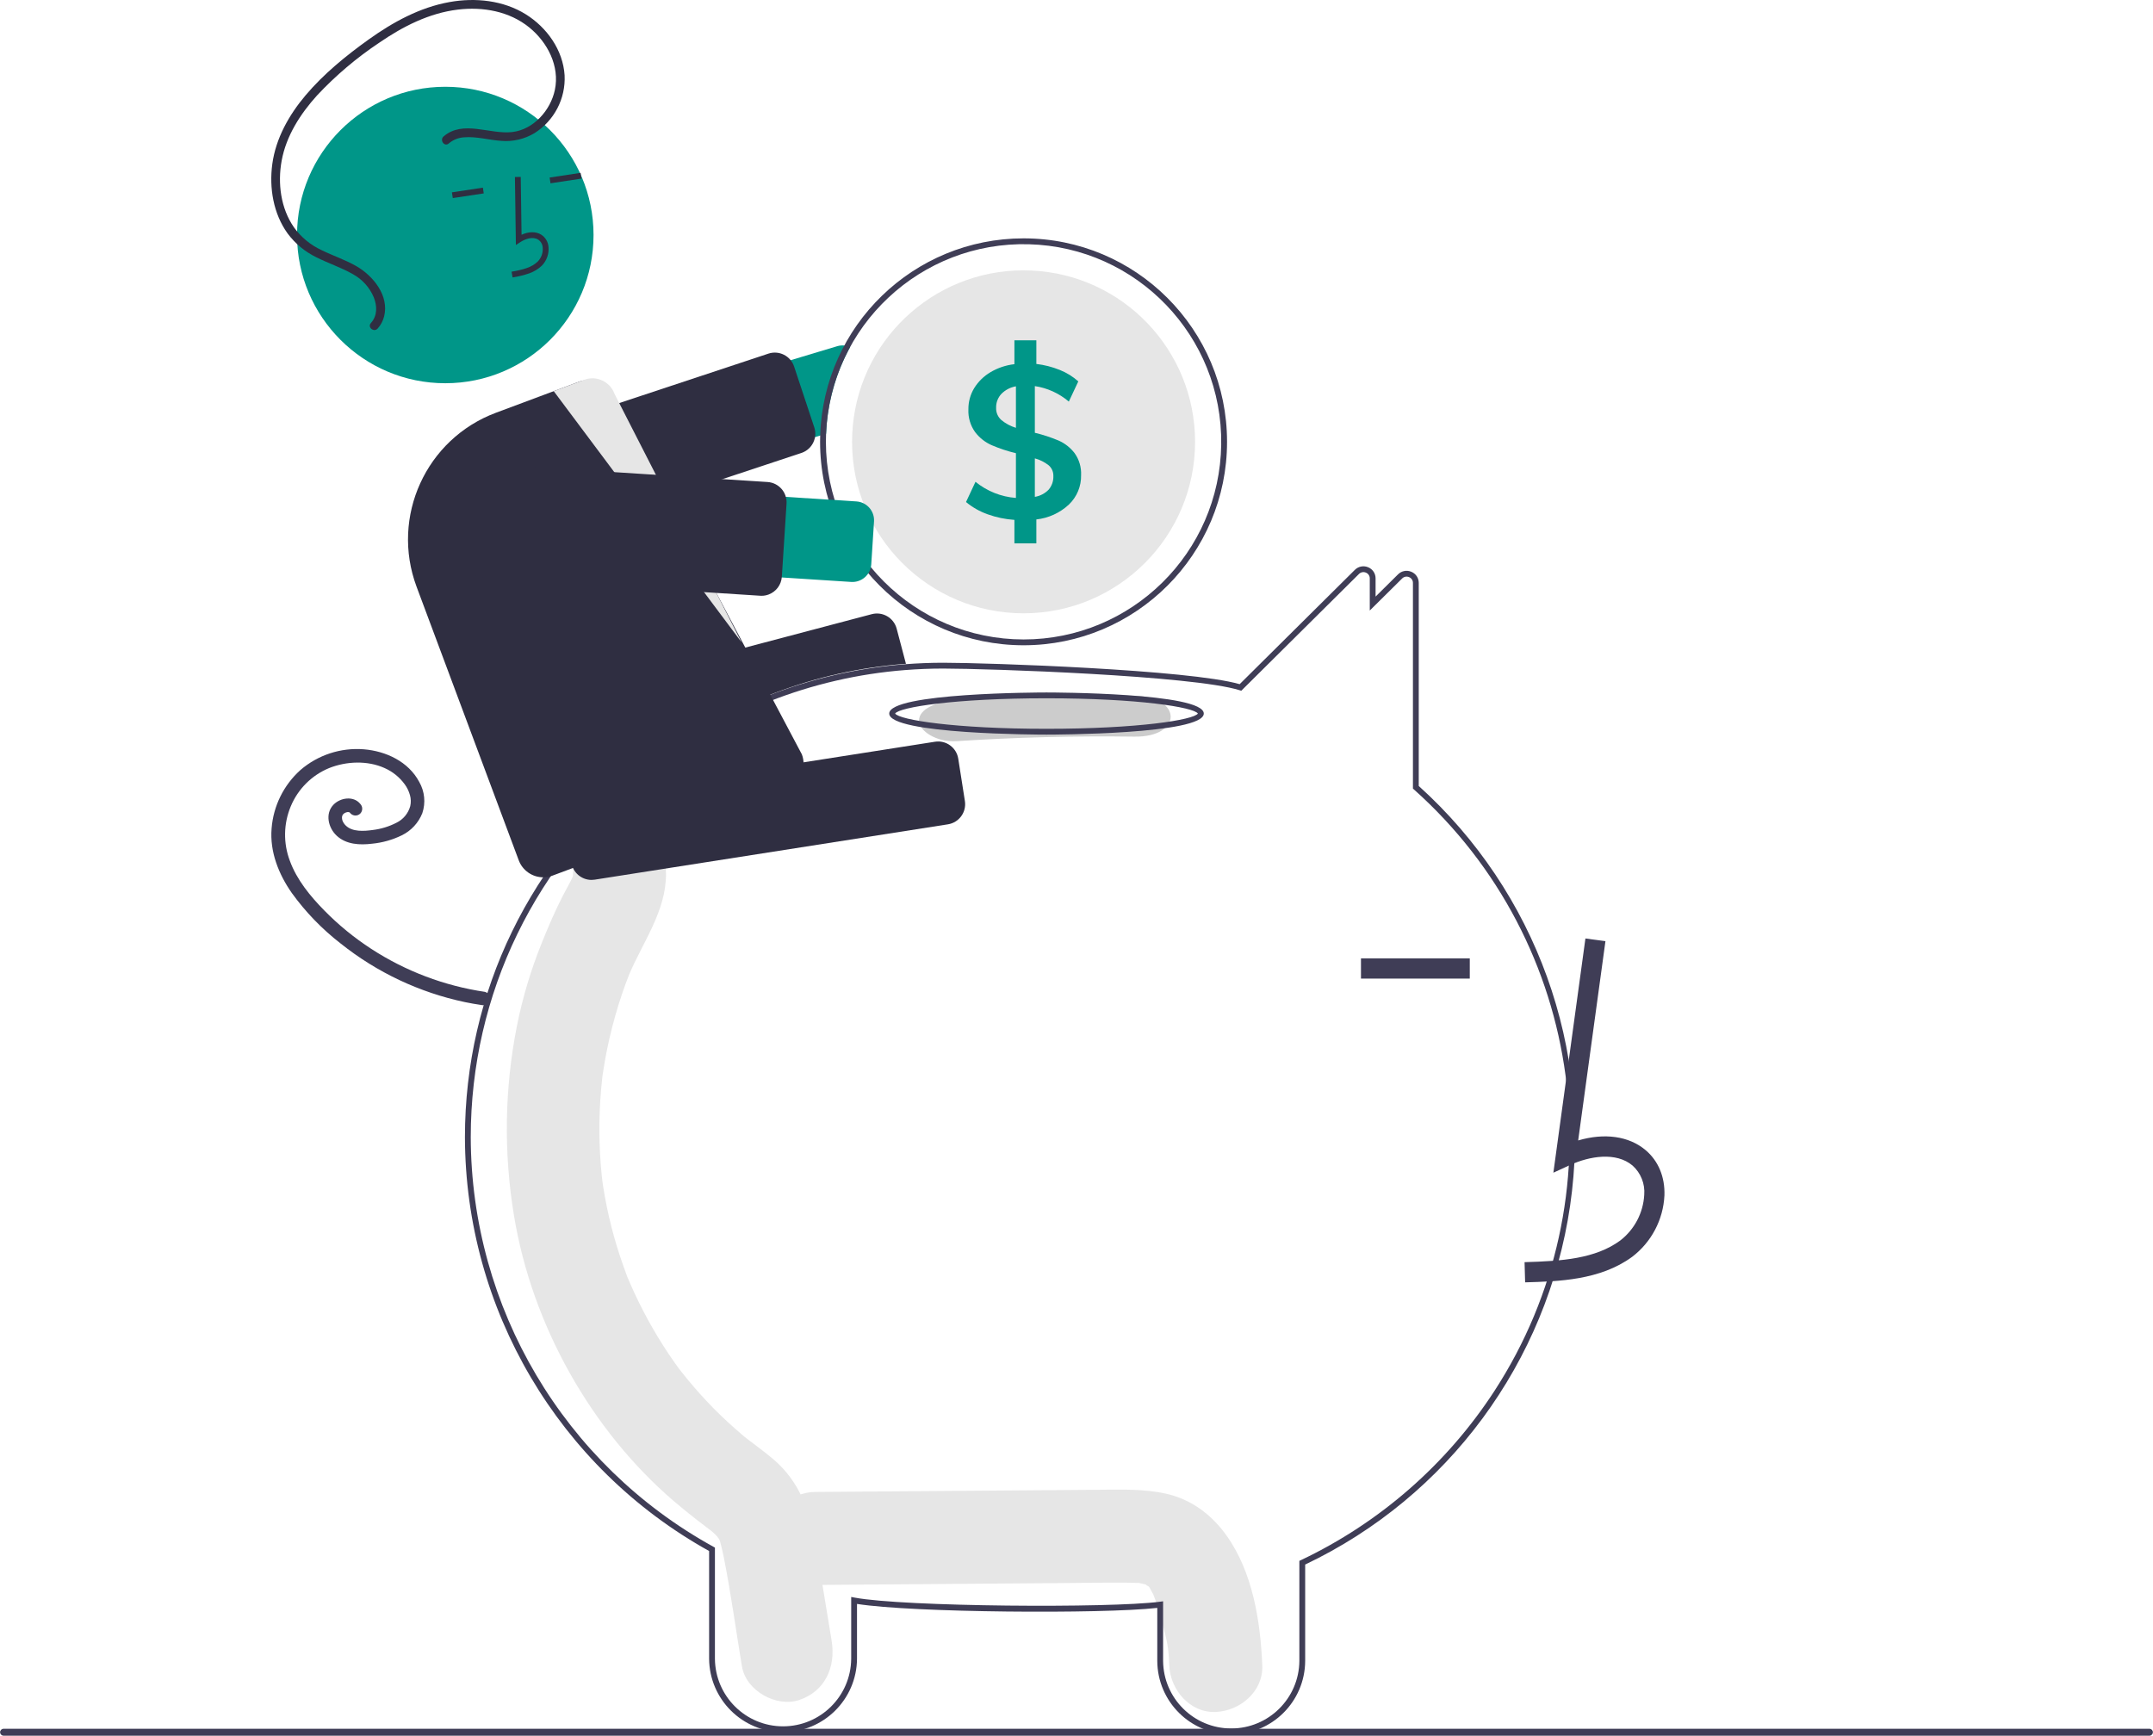
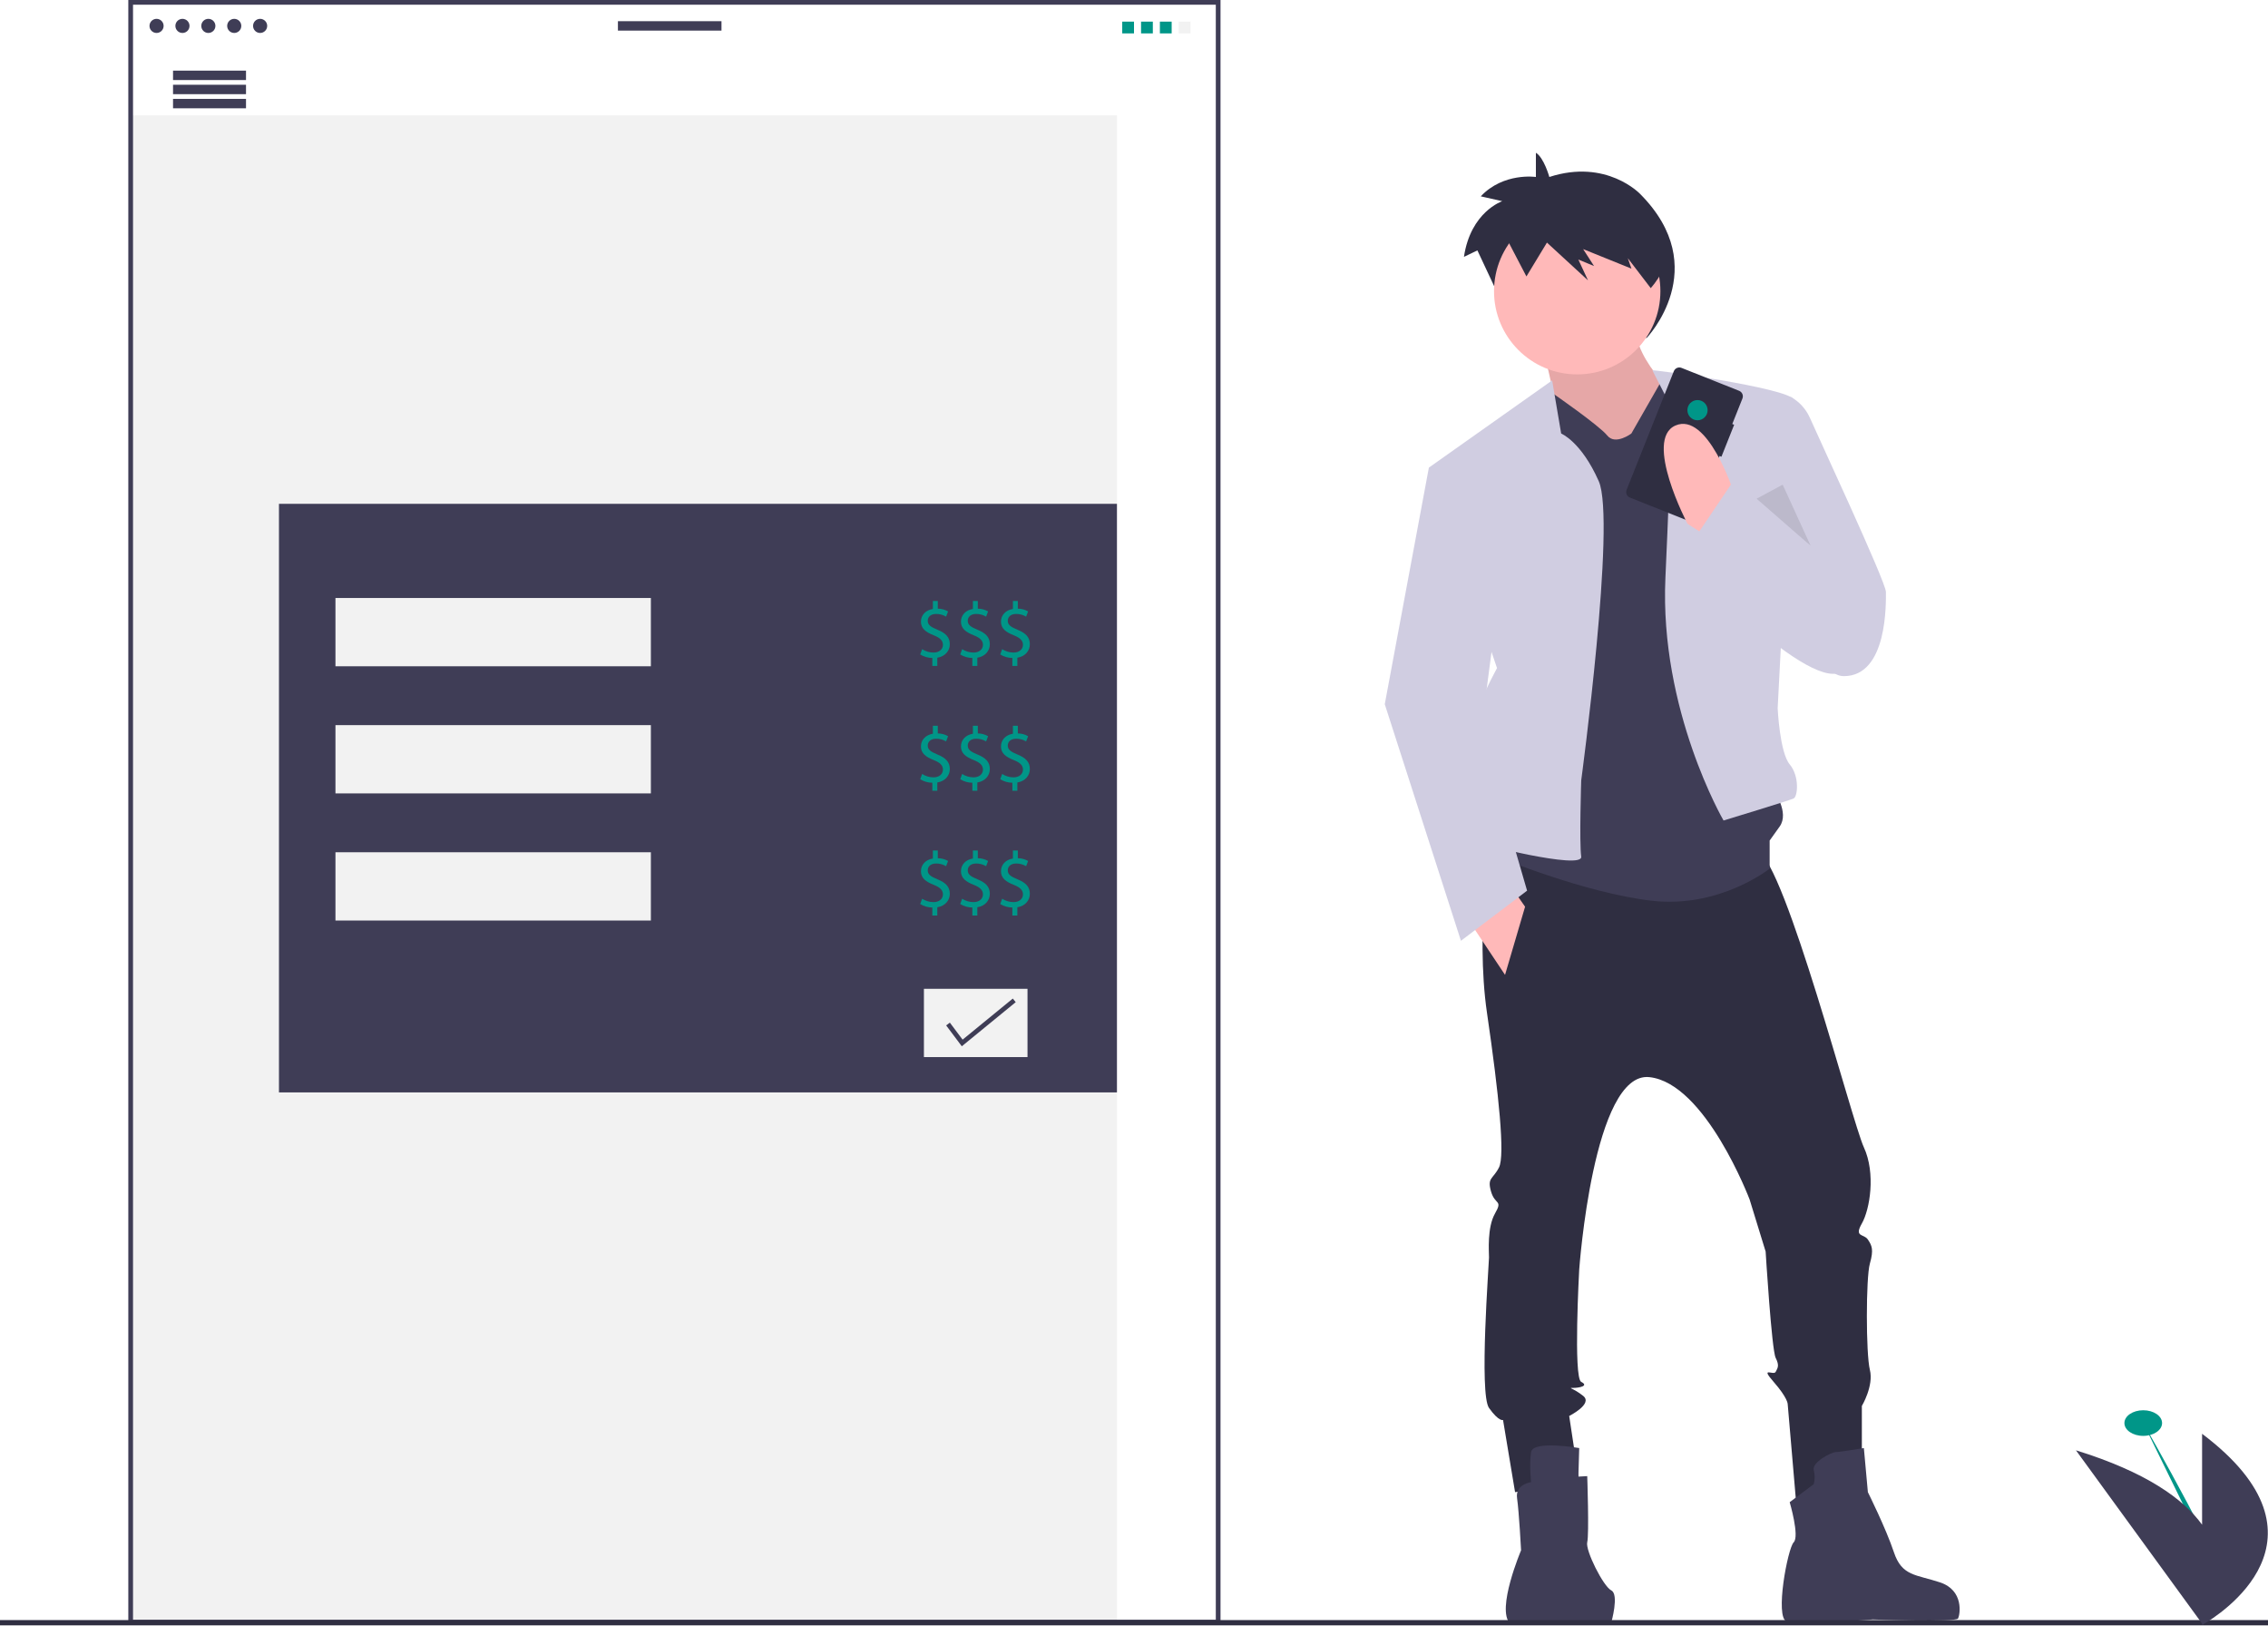
- <svg xmlns="http://www.w3.org/2000/svg" id="b5c524f0-66c4-4225-a3aa-c25cef687e0c" data-name="Layer 1" width="740.675" height="597.175" viewBox="0 0 740.675 597.175">
-   <path d="M651.612,679.719c-5.122-7.172-12.055-12.419-20.771-14.383-7.601-1.713-15.416-1.421-23.142-1.361l-97.692.753c-8.367.065-16.389,7.313-16,16,.386,8.614,7.032,16.069,16,16q42.926-.331,85.851-.662c6.747-.052,13.497-.174,20.244-.152,1.515.005,3.024.085,4.538.102.367.004.631.001.818-.007.047.014.086.027.147.044.79.217,1.6.366,2.394.572-.278.008.515.503.914.671.055.108.171.299.366.595.272.51,1.077,2.059,1.11,2.01a71.762,71.762,0,0,1,2.987,9.393c1.859,7.047,2.268,8.52,2.536,15.132.338,8.352,7.117,16.398,16,16,8.379-.375,16.363-7.042,16-16C663.3,709.333,660.651,692.377,651.612,679.719Z" transform="translate(-229.6623 -151.4124)" fill="#e6e6e6" />
-   <path d="M515.749,715.825c-1.835-11.12-3.635-22.246-5.505-33.36-1.898-11.274-5.774-21.598-14.548-28.997-2.344-1.977-4.775-3.823-7.216-5.663-.858-.647-1.715-1.295-2.563-1.956-.051-.04-.083-.064-.127-.099-.093-.08-.205-.176-.355-.303-3.657-3.095-7.19-6.327-10.556-9.763q-4.483-4.577-8.575-9.545-1.022-1.241-2.019-2.504c-.114-.145-.729-.94-1.135-1.459-.377-.519-1.066-1.457-1.182-1.621q-1.164-1.646-2.286-3.322a156.126,156.126,0,0,1-13.187-24.115q-.547-1.251-1.068-2.517c-.093-.258-.214-.588-.374-1.029-.741-2.038-1.481-4.074-2.159-6.137q-2.16-6.571-3.714-13.336-.768-3.34-1.383-6.715-.317-1.735-.593-3.478c-.03-.193-.21-1.446-.316-2.154-.078-.712-.224-1.972-.243-2.166q-.176-1.756-.312-3.516-.307-3.96-.415-7.933-.185-7.061.253-14.122c.166-2.645.402-5.282.693-7.915.018-.162.031-.29.044-.406.018-.118.038-.251.062-.417.215-1.455.442-2.908.695-4.356a159.294,159.294,0,0,1,3.739-16.313q1.088-3.809,2.363-7.555.568-1.663,1.173-3.314c-.026.071,1.182-3.016,1.198-3.119,4.795-11.329,12.638-21.657,12.648-34.526.007-8.713-7.364-17.06-16-16.657a16.625,16.625,0,0,0-16,16.657c0,.196-.001.363-.001.525-.081.271-.148.498-.208.698-.935,2.032-2.081,3.963-3.107,5.944-2.811,5.423-5.209,11.025-7.488,16.708a159.825,159.825,0,0,0-8.529,28.628,182.098,182.098,0,0,0-.968,65.04c6.204,37.813,26.662,74.009,55.103,98.339,2.468,2.111,4.997,4.152,7.549,6.151,1.056.827,2.121,1.639,3.191,2.446.506.381,2.602,2.034,1.68,1.233,1.982,1.692,2.817,2.543,3.326,3.789.074.288.174.678.311,1.211.359,1.405.7,2.808.983,4.233,2.476,12.451,4.196,25.112,6.264,37.644,1.421,8.611,12.022,14.215,19.682,11.634C513.49,733.312,517.272,725.051,515.749,715.825Z" transform="translate(-229.6623 -151.4124)" fill="#e6e6e6" />
-   <path d="M653.23,748.12a25.374,25.374,0,0,1-25.44-25.25V704.619c-19.109,2.139-84.543,1.644-103.3-1.37v18.892a25.441,25.441,0,0,1-50.88,0v-37.092a163.307,163.307,0,0,1-84-142.388c0-49.83,22.583-96.314,61.959-127.534a164.075,164.075,0,0,1,89.323-35.173c4.427-.347,8.881-.523,13.239-.523,15.352,0,84.619,2.372,101.998,7.372L695.756,347.48a4.16,4.16,0,0,1,4.55-.907,4.1,4.1,0,0,1,2.584,3.847v6.252l7.716-7.642a4.151,4.151,0,0,1,4.546-.908,4.102,4.102,0,0,1,2.587,3.848v69.865a162.759,162.759,0,0,1-39.07,267.866v33.169A25.374,25.374,0,0,1,653.23,748.12ZM629.79,702.351v20.52a23.441,23.441,0,0,0,46.88,0V688.438l.571-.271a162.456,162.456,0,0,0,66.531-58.182,160.325,160.325,0,0,0-27.699-206.96l-.332-.298V351.97a2.103,2.103,0,0,0-1.342-1.996,2.149,2.149,0,0,0-2.381.473l-11.127,11.021V350.42a2.103,2.103,0,0,0-1.342-1.996,2.154,2.154,0,0,0-2.385.477l-40.476,40.164-.575-.18c-16.156-5.057-86.513-7.454-101.982-7.454-4.306,0-8.707.174-13.082.517a162.075,162.075,0,0,0-88.237,34.746c-38.895,30.838-61.202,76.751-61.202,125.967A161.315,161.315,0,0,0,475.094,683.585l.516.286v38.27a23.441,23.441,0,0,0,46.88,0V700.854l1.185.223c16.856,3.171,87.832,3.671,104.985,1.421Z" transform="translate(-229.6623 -151.4124)" fill="#3f3d56" />
-   <path d="M517.66,270.53,406.92,303.81a13.882,13.882,0,0,0,7.99,26.59l96.91-29.13,2.03-.61a67.517,67.517,0,0,1,8.29-29.86,6.165,6.165,0,0,0-2-.52A6.367,6.367,0,0,0,517.66,270.53Z" transform="translate(-229.6623 -151.4124)" fill="#009688" />
-   <path d="M412.995,337.495a7.013,7.013,0,0,1-6.638-4.801l-6.925-20.896a6.999,6.999,0,0,1,4.443-8.847l90.131-29.87a7,7,0,0,1,8.847,4.442l6.925,20.896a6.976,6.976,0,0,1-4.193,8.759q-.125.047-.252.088l-90.129,29.869A7.003,7.003,0,0,1,412.995,337.495Z" transform="translate(-229.6623 -151.4124)" fill="#2f2e41" />
-   <path d="M581.79,233.42a70.031,70.031,0,0,0-69.97,67.85c-.02.71-.03,1.43-.03,2.15a70,70,0,1,0,70-70Zm0,138a68.071,68.071,0,0,1-68-68q0-1.395.06-2.76A67.998,67.998,0,1,1,581.79,371.42Z" transform="translate(-229.6623 -151.4124)" fill="#3f3d56" />
-   <path d="M640.79,303.42a59,59,0,0,1-118,0c0-1.87.09-3.71.26-5.53A59,59,0,0,1,640.79,303.42Z" transform="translate(-229.6623 -151.4124)" fill="#e6e6e6" />
-   <path d="M599.36,307.34a14.048,14.048,0,0,0-5.47-4.33,53.139,53.139,0,0,0-8.22-2.7V284.25a23.396,23.396,0,0,1,11.69,5.33l3.26-6.95a21.561,21.561,0,0,0-6.36-3.93,31.259,31.259,0,0,0-8.07-2.07v-8.14h-7.55v8.22a20.672,20.672,0,0,0-8.25,2.77,16.399,16.399,0,0,0-5.59,5.48,13.771,13.771,0,0,0-1.99,7.29,12.463,12.463,0,0,0,2.29,7.8,14.51,14.51,0,0,0,5.7,4.52,52.692,52.692,0,0,0,8.36,2.77v15.39A24.988,24.988,0,0,1,565.25,317.18l-3.26,6.96a24.58,24.58,0,0,0,7.44,4.22,34.161,34.161,0,0,0,9.21,1.92v8.07h7.55v-8.22a19.538,19.538,0,0,0,11.21-5.14,13.59,13.59,0,0,0,4.18-10.1A12.055,12.055,0,0,0,599.36,307.34Zm-20.2-8.73a14.499,14.499,0,0,1-5.03-2.7,5.32,5.32,0,0,1-1.78-4.18,6.726,6.726,0,0,1,1.82-4.81,9.202,9.202,0,0,1,4.99-2.59Zm11.25,21.28a8.557,8.557,0,0,1-4.74,2.47V309.12a13.24,13.24,0,0,1,4.74,2.37,4.658,4.658,0,0,1,1.63,3.7A6.804,6.804,0,0,1,590.41,319.89Z" transform="translate(-229.6623 -151.4124)" fill="#009688" />
-   <path d="M416.209,422.184a7.023,7.023,0,0,1-6.775-5.216l-3.77-14.27a7.004,7.004,0,0,1,4.975-8.551l118.941-31.43a7.015,7.015,0,0,1,8.551,4.985l3.194,12.09-.598.046a160.163,160.163,0,0,0-84.108,31.871l-.173.084-38.46,10.16A6.963,6.963,0,0,1,416.209,422.184Z" transform="translate(-229.6623 -151.4124)" fill="#2f2e41" />
-   <path d="M396.51,492.671a98.108,98.108,0,0,1-39.122-14.792A95.527,95.527,0,0,1,341.214,464.65c-4.828-4.924-9.447-10.521-11.838-17.079a25.299,25.299,0,0,1,.331-18.769,24.334,24.334,0,0,1,13.169-13.126c5.99-2.389,13.226-2.644,19.055-.028a17.089,17.089,0,0,1,6.964,5.606,11.435,11.435,0,0,1,1.81,3.758,7.674,7.674,0,0,1,.09,3.759,9.016,9.016,0,0,1-4.774,5.723,24.068,24.068,0,0,1-8.152,2.486c-2.86.39-6.969.745-9.268-1.551a4.669,4.669,0,0,1-1.093-1.611,3.114,3.114,0,0,1-.172-1.458c-.034.217.139-.472.129-.445-.036.102-.194.35.03-.031a3.397,3.397,0,0,1,.233-.363c-.076.098-.243.262.055-.019a1.962,1.962,0,0,1,.914-.564c.138-.04.279-.072.418-.11.353-.096-.352.005.009-.006.139-.004.28-.001.419-.007.354-.016-.349-.097-.01-.011.132.033.262.065.392.106.282.089-.2-.207-.009.014.224.259-.235-.252.019-.001a4.624,4.624,0,0,1,.358.394,2.359,2.359,0,0,0,3.315,0,2.399,2.399,0,0,0,0-3.315c-2.311-2.865-6.877-2.157-9.215.264-2.982,3.088-1.801,7.983,1.1,10.678,3.284,3.051,7.934,3.263,12.158,2.751a29.817,29.817,0,0,0,10.269-2.902,14.398,14.398,0,0,0,7.024-7.588,13.174,13.174,0,0,0-1.056-10.769c-3.729-7.011-11.452-10.606-19.084-11.228a29.812,29.812,0,0,0-21.819,7.163,30.154,30.154,0,0,0-9.888,20.075c-.666,7.996,2.436,15.761,6.959,22.214a84.627,84.627,0,0,0,16.779,17.353,102.473,102.473,0,0,0,42.812,20.191q2.792.577,5.615.988a2.421,2.421,0,0,0,2.883-1.637,2.361,2.361,0,0,0-1.637-2.883Z" transform="translate(-229.6623 -151.4124)" fill="#3f3d56" />
-   <path d="M619.895,390.794q-30.663-.433-61.133,1.556c-6.943.453-12.951,2.907-12.951,7.032,0,3.449,5.96,7.489,12.951,7.032q30.454-1.989,61.133-1.556C636.569,405.094,636.559,391.029,619.895,390.794Z" transform="translate(-229.6623 -151.4124)" fill="#ccc" />
-   <path d="M589.682,404.162c-2.209,0-54.106-.083-54.106-7.251,0-7.168,51.896-7.25,54.106-7.25s54.106.083,54.106,7.25C643.787,404.079,591.891,404.162,589.682,404.162Zm-52.076-7.251c1.42,2.173,20.496,5.251,52.076,5.251s50.656-3.078,52.076-5.251c-1.42-2.173-20.496-5.25-52.076-5.25S539.025,394.738,537.605,396.911Z" transform="translate(-229.6623 -151.4124)" fill="#3f3d56" />
-   <path d="M754.336,592.612c11.488-.319,25.786-.718,36.801-8.764a28.262,28.262,0,0,0,11.121-21.103c.225-6.355-2.071-11.901-6.465-15.614-5.753-4.861-14.154-6.002-23.207-3.341l9.38-68.548-6.886-.943L764.052,554.885l5.75-2.639c6.666-3.058,15.817-4.614,21.504.192a12.215,12.215,0,0,1,4.006,10.062,21.361,21.361,0,0,1-8.275,15.735c-8.572,6.261-19.969,7.069-32.895,7.43Z" transform="translate(-229.6623 -151.4124)" fill="#3f3d56" />
-   <rect x="468.203" y="329.741" width="37.432" height="6.95" fill="#3f3d56" />
-   <path d="M433.148,454.15a7.012,7.012,0,0,1-6.904-5.917L423.959,433.651a7.008,7.008,0,0,1,5.832-8L551.322,406.609a7.007,7.007,0,0,1,7.999,5.832l2.285,14.582a7.007,7.007,0,0,1-5.832,8l-121.531,19.042A7.096,7.096,0,0,1,433.148,454.15Z" transform="translate(-229.6623 -151.4124)" fill="#2f2e41" />
-   <circle cx="153.189" cy="80.855" r="51" fill="#009688" />
-   <path d="M411.727,245.463a12.095,12.095,0,0,0,4.367-2.676,8.133,8.133,0,0,0,2.255-6.483,5.472,5.472,0,0,0-2.512-4.164c-1.846-1.135-4.285-1.092-6.747.049l-.284-19.908-2.0.028.334,23.404,1.522-.998c1.765-1.156,4.302-1.994,6.127-.872a3.514,3.514,0,0,1,1.573,2.69,6.146,6.146,0,0,1-1.676,4.834c-2.168,2.151-5.377,2.872-9.039,3.531l.354,1.968A32.963,32.963,0,0,0,411.727,245.463Z" transform="translate(-229.6623 -151.4124)" fill="#2f2e41" />
-   <rect x="418.838" y="211.679" width="10.772" height="2" transform="translate(-256.7253 -85.49311) rotate(-8.61162)" fill="#2f2e41" />
-   <rect x="385.221" y="216.769" width="10.772" height="2" transform="translate(-257.8664 -90.46937) rotate(-8.61162)" fill="#2f2e41" />
-   <path d="M416.555,453.258a9.03,9.03,0,0,1-8.434-5.855L372.957,353.235a46.532,46.532,0,0,1,27.284-59.802L428.833,282.756a8.958,8.958,0,0,1,6.878.239,8.832,8.832,0,0,1,4.675,4.986L505.523,410.964a9.002,9.002,0,0,1-5.257,11.638L419.7,452.687A8.976,8.976,0,0,1,416.555,453.258Z" transform="translate(-229.6623 -151.4124)" fill="#2f2e41" />
-   <path d="M420.158,285.995l64.629,86.426L441.056,286.902a8.079,8.079,0,0,0-10.349-4.846Z" transform="translate(-229.6623 -151.4124)" fill="#e6e6e6" />
-   <path d="M522.49,351.63l-115.395-7.433a13.879,13.879,0,1,1,1.784-27.701l115.395,7.433a6.499,6.499,0,0,1,6.069,6.904l-.949,14.729a6.501,6.501,0,0,1-6.905,6.069Z" transform="translate(-229.6623 -151.4124)" fill="#009688" />
-   <path d="M491.655,356.395q-.229,0-.458-.015h-0l-94.756-6.104a6.999,6.999,0,0,1-6.536-7.435l1.62-25.158a7,7,0,0,1,7.436-6.535l94.756,6.103a7.008,7.008,0,0,1,6.535,7.435l-1.62,25.159a7.019,7.019,0,0,1-4.546,6.111A6.926,6.926,0,0,1,491.655,356.395Z" transform="translate(-229.6623 -151.4124)" fill="#2f2e41" />
-   <path d="M382.267,198.353c6.709-5.77,15.923-.608,23.617-1.512,7.361-.865,13.174-7.468,14.659-14.482,1.732-8.184-2.516-16.383-8.777-21.486-6.857-5.589-15.952-7.193-24.57-6.159-9.878,1.185-18.911,5.789-27.017,11.359a121.85,121.85,0,0,0-21.442,18.169c-5.751,6.352-10.624,13.923-12.18,22.47-1.414,7.768-.334,16.375,4.258,22.955a24.205,24.205,0,0,0,9.474,7.805c3.937,1.933,8.138,3.316,11.952,5.502,5.768,3.305,11.374,10.159,9.567,17.291a9.793,9.793,0,0,1-2.226,4.19c-1.291,1.433-3.619-.461-2.325-1.897,2.273-2.523,2.183-5.888.972-8.9a16.272,16.272,0,0,0-7.233-7.954c-3.993-2.283-8.401-3.692-12.494-5.772a27.023,27.023,0,0,1-9.911-8.214c-4.898-6.807-6.363-15.666-5.253-23.861,1.202-8.868,5.759-16.927,11.471-23.68,6.216-7.349,13.852-13.571,21.652-19.159,8.37-5.997,17.617-11.067,27.85-12.9,8.87-1.59,18.485-.611,26.241,4.223,7.24,4.512,12.792,12.274,13.344,20.947a22.235,22.235,0,0,1-10.376,19.942,19.101,19.101,0,0,1-11.41,2.643c-4.262-.273-8.527-1.578-12.816-1.215a8.941,8.941,0,0,0-5.268,2.128c-1.466,1.261-3.213-1.181-1.759-2.431Z" transform="translate(-229.6623 -151.4124)" fill="#2f2e41" />
-   <path d="M969.147,748.588H230.853a1.191,1.191,0,0,1,0-2.381H969.147a1.191,1.191,0,0,1,0,2.381Z" transform="translate(-229.6623 -151.4124)" fill="#3f3d56" />
+ <svg xmlns="http://www.w3.org/2000/svg" id="e8fc31ac-0dc8-416f-9088-07cba22854d5" data-name="Layer 1" width="963.51" height="690.372" viewBox="0 0 963.51 690.372">
+   <ellipse cx="910.51" cy="604.445" rx="8" ry="5.445" fill="#009688" />
+   <path d="M1028.755,709.26s38,66.025,37,75.555" transform="translate(-118.2452 -104.8141)" fill="#009688" />
+   <rect x="55.51" y="49" width="419" height="640" fill="#f2f2f2" />
+   <path d="M636.755,794.814h-464v-690h464Zm-462-2h460v-686h-460Z" transform="translate(-118.2452 -104.8141)" fill="#3f3d56" />
+   <path d="M776.447,179.983s-2.285-8.226-5.713-10.282v10.282s-13.71-2.056-23.422,8.226l9.14,2.056s-13.425,4.456-16.281,23.649l5.713-2.742L761.308,244.076l9.712-17.823,19.423,19.879-4.57-10.968L793.299,238.592l-5.141-8.911,22.851,10.282-1.714-5.484,8.373,14.029s28.76-29.795-2.66-61.328C815.007,187.18,800.725,172.1,776.447,179.983Z" transform="translate(-118.2452 -104.8141)" fill="#2f2e41" />
+   <path d="M773.81,253.192s8.516,32.361,5.961,36.619,24.697,27.251,24.697,27.251l26.4-5.11,1.703-36.619s-23.845-20.439-18.735-35.768Z" transform="translate(-118.2452 -104.8141)" fill="#ffb9b9" />
+   <path d="M773.81,253.192s8.516,32.361,5.961,36.619,24.697,27.251,24.697,27.251l26.4-5.11,1.703-36.619s-23.845-20.439-18.735-35.768Z" transform="translate(-118.2452 -104.8141)" opacity="0.1" />
+   <path d="M751.668,457.578s-6.813,42.58-1.703,77.496,7.664,60.464,5.11,65.574-5.11,4.258-3.406,10.219,5.11,3.406,1.703,9.368-2.555,16.181-2.555,18.735-4.258,57.909,0,63.871,5.961,5.11,5.961,5.11l5.11,30.658,27.251-4.258-4.258-28.103s10.219-5.11,5.961-8.516-6.813-3.406-4.258-3.406,6.813-.852,3.406-2.555-.852-47.69-.852-47.69,5.961-84.309,29.806-81.754,42.58,51.948,42.58,51.948l6.813,22.142s2.555,41.729,4.258,45.135.852,4.258,0,5.961-6.813-2.555-.852,4.258,5.961,9.368,5.961,9.368l3.832,44.709,27.677-17.458V701.989s5.11-8.516,3.406-15.329-1.703-39.174,0-45.135.852-7.664-.852-10.219-5.961-.852-2.555-6.813,5.961-21.29.852-32.361-33.213-120.077-45.135-126.038S751.668,457.578,751.668,457.578Z" transform="translate(-118.2452 -104.8141)" fill="#2f2e41" />
+   <path d="M789.139,719.873s-19.587-3.406-20.439,1.703,0,12.774,0,12.774-6.813.852-5.961,6.813,1.703,22.142,1.703,22.142-10.645,25.122-4.684,31.084c.06.06,11.76-.426,18.485-.426h24.522s3.406-11.923,0-13.626-11.071-17.032-10.219-20.439,0-28.103,0-28.103l-3.761.213Z" transform="translate(-118.2452 -104.8141)" fill="#3f3d56" />
+   <path d="M888.777,735.202l-10.219,7.664s4.258,14.477,1.703,17.032-8.09,31.935-2.981,33.639,36.619-.852,36.619-.852,35.342,1.277,36.193-.426,2.555-11.923-7.664-15.329-16.181-2.555-19.587-12.774-11.071-25.548-11.071-25.548l-1.703-18.735s-10.219,1.703-11.923,1.703-10.219,4.258-9.368,7.664A11.585,11.585,0,0,1,888.777,735.202Z" transform="translate(-118.2452 -104.8141)" fill="#3f3d56" />
+   <circle cx="670.042" cy="123.681" r="35.342" fill="#ffb9b9" />
+   <path d="M811.28,288.96,824.054,266.632s29.806-1.518,31.509,1.889,16.181,172.025,16.181,172.025,6.813,9.368,2.555,15.329l-4.258,5.961v11.923s-21.29,17.032-50.245,13.626-65.574-18.735-65.574-18.735l7.664-47.69-.852-140.515,17.159-8.363s19.46,13.473,22.867,17.731S811.28,288.96,811.28,288.96Z" transform="translate(-118.2452 -104.8141)" fill="#3f3d56" />
+   <path d="M781.474,288.96l-3.832-22.568-52.374,37.045,28.955,85.161s-17.884,32.361-14.477,44.284,5.11,29.806,5.11,29.806,45.987,11.923,45.135,5.961,0-32.361,0-32.361,14.889-110.287,7.444-127.104S781.474,288.96,781.474,288.96Z" transform="translate(-118.2452 -104.8141)" fill="#d0cde1" />
+   <path d="M828.312,277.889l-8.09-15.755c-.002-.494,57.481,7.457,60.038,12.348l-6.813,131.148s.852,18.735,5.11,23.845,3.406,13.626,1.703,14.477-29.806,9.368-29.806,9.368-27.251-46.838-24.697-103.045S828.312,277.889,828.312,277.889Z" transform="translate(-118.2452 -104.8141)" fill="#d0cde1" />
+   <path d="M870.041,275.334l9.019-1.92a19.073,19.073,0,0,1,8.013,8.733c2.555,5.961,32.361,69.832,32.361,74.09s.852,35.768-17.884,35.768S868.338,311.953,868.338,311.953Z" transform="translate(-118.2452 -104.8141)" fill="#d0cde1" />
+   <polygon points="624.055 391.086 639.384 414.08 647.9 385.125 641.939 376.609 624.055 391.086" fill="#ffb9b9" />
+   <polygon points="614.687 199.474 607.023 198.623 588.287 299.112 620.648 399.602 648.752 378.312 629.165 311.035 635.977 259.087 614.687 199.474" fill="#d0cde1" />
+   <path d="M825.184,218.524c-4.679-17.057-19.314-29.507-36.654-29.507-12.495,0-23.588,6.464-30.563,16.457l8.744,16.758,8.719-14.375L792.868,223.891l-4.103-8.846,6.667,2.764-4.616-7.187,20.515,8.293-1.539-4.423,9.745,12.716A38.33,38.33,0,0,0,825.184,218.524Z" transform="translate(-118.2452 -104.8141)" fill="#2f2e41" />
+   <polygon points="746.261 211.823 769.207 231.829 757.332 205.861 746.261 211.823" opacity="0.1" />
+   <path d="M854.963,285.233l-.798-.318,4.316-10.84a2.51,2.51,0,0,0-1.404-3.261L832.602,261.071a2.51,2.51,0,0,0-3.261,1.404L809.269,312.894a2.51,2.51,0,0,0,1.404,3.261l24.474,9.743a2.51,2.51,0,0,0,3.261-1.404l10.354-26.008.798.318Z" transform="translate(-118.2452 -104.8141)" fill="#2f2e41" />
+   <circle cx="721.15" cy="174.221" r="4.296" fill="#009688" />
+   <path d="M854.712,313.656s-11.071-34.064-24.697-28.103,5.11,41.729,5.11,41.729l11.923,7.664Z" transform="translate(-118.2452 -104.8141)" fill="#ffb9b9" />
+   <path d="M913.473,357.088l-59.613-46.838-21.29,31.509s56.206,59.613,68.98,47.69S913.473,357.088,913.473,357.088Z" transform="translate(-118.2452 -104.8141)" fill="#d0cde1" />
+   <rect y="688.131" width="963.51" height="2.241" fill="#2f2e41" />
+   <circle cx="66.51" cy="11" r="3" fill="#3f3d56" />
+   <circle cx="77.51" cy="11" r="3" fill="#3f3d56" />
+   <circle cx="88.51" cy="11" r="3" fill="#3f3d56" />
+   <circle cx="99.51" cy="11" r="3" fill="#3f3d56" />
+   <circle cx="110.51" cy="11" r="3" fill="#3f3d56" />
+   <rect x="262.51" y="9" width="44" height="4" fill="#3f3d56" />
+   <rect x="73.51" y="30" width="31" height="4" fill="#3f3d56" />
+   <rect x="73.51" y="36" width="31" height="4" fill="#3f3d56" />
+   <rect x="73.51" y="42" width="31" height="4" fill="#3f3d56" />
+   <rect x="118.51" y="214" width="356" height="250" fill="#3f3d56" />
+   <rect x="142.51" y="254" width="134" height="29" fill="#f2f2f2" />
+   <rect x="392.51" y="420" width="44" height="29" fill="#f2f2f2" />
+   <rect x="142.51" y="308" width="134" height="29" fill="#f2f2f2" />
+   <rect x="142.51" y="362" width="134" height="29" fill="#f2f2f2" />
+   <path d="M514.325,387.674V384.279a9.788,9.788,0,0,1-5.144-1.479l.807-2.252a8.964,8.964,0,0,0,4.841,1.445c2.387,0,4.001-1.378,4.001-3.294,0-1.849-1.311-2.992-3.799-4.001-3.429-1.345-5.547-2.891-5.547-5.816,0-2.79,1.983-4.908,5.076-5.413v-3.395h2.084v3.261a8.967,8.967,0,0,1,4.37,1.177l-.841,2.219a8.125,8.125,0,0,0-4.236-1.143c-2.589,0-3.564,1.546-3.564,2.891,0,1.748,1.244,2.622,4.169,3.833,3.463,1.412,5.211,3.16,5.211,6.152,0,2.656-1.849,5.144-5.312,5.715v3.497Z" transform="translate(-118.2452 -104.8141)" fill="#009688" />
+   <path d="M531.325,387.674V384.279a9.788,9.788,0,0,1-5.144-1.479l.807-2.252a8.964,8.964,0,0,0,4.841,1.445c2.387,0,4.001-1.378,4.001-3.294,0-1.849-1.311-2.992-3.799-4.001-3.429-1.345-5.547-2.891-5.547-5.816,0-2.79,1.983-4.908,5.076-5.413v-3.395h2.084v3.261a8.967,8.967,0,0,1,4.37,1.177l-.841,2.219a8.125,8.125,0,0,0-4.236-1.143c-2.589,0-3.564,1.546-3.564,2.891,0,1.748,1.244,2.622,4.169,3.833,3.463,1.412,5.211,3.16,5.211,6.152,0,2.656-1.849,5.144-5.312,5.715v3.497Z" transform="translate(-118.2452 -104.8141)" fill="#009688" />
+   <path d="M548.325,387.674V384.279a9.788,9.788,0,0,1-5.144-1.479l.807-2.252a8.964,8.964,0,0,0,4.841,1.445c2.387,0,4.001-1.378,4.001-3.294,0-1.849-1.311-2.992-3.799-4.001-3.429-1.345-5.547-2.891-5.547-5.816,0-2.79,1.983-4.908,5.076-5.413v-3.395h2.084v3.261a8.967,8.967,0,0,1,4.37,1.177l-.841,2.219a8.125,8.125,0,0,0-4.236-1.143c-2.589,0-3.564,1.546-3.564,2.891,0,1.748,1.244,2.622,4.169,3.833,3.463,1.412,5.211,3.16,5.211,6.152,0,2.656-1.849,5.144-5.312,5.715v3.497Z" transform="translate(-118.2452 -104.8141)" fill="#009688" />
+   <path d="M514.325,440.674V437.279a9.788,9.788,0,0,1-5.144-1.479l.807-2.252a8.964,8.964,0,0,0,4.841,1.445c2.387,0,4.001-1.378,4.001-3.294,0-1.849-1.311-2.992-3.799-4.001-3.429-1.345-5.547-2.891-5.547-5.816,0-2.79,1.983-4.908,5.076-5.413v-3.395h2.084v3.261a8.967,8.967,0,0,1,4.37,1.177l-.841,2.219a8.125,8.125,0,0,0-4.236-1.143c-2.589,0-3.564,1.546-3.564,2.891,0,1.748,1.244,2.622,4.169,3.833,3.463,1.412,5.211,3.16,5.211,6.152,0,2.656-1.849,5.144-5.312,5.715v3.497Z" transform="translate(-118.2452 -104.8141)" fill="#009688" />
+   <path d="M531.325,440.674V437.279a9.788,9.788,0,0,1-5.144-1.479l.807-2.252a8.964,8.964,0,0,0,4.841,1.445c2.387,0,4.001-1.378,4.001-3.294,0-1.849-1.311-2.992-3.799-4.001-3.429-1.345-5.547-2.891-5.547-5.816,0-2.79,1.983-4.908,5.076-5.413v-3.395h2.084v3.261a8.967,8.967,0,0,1,4.37,1.177l-.841,2.219a8.125,8.125,0,0,0-4.236-1.143c-2.589,0-3.564,1.546-3.564,2.891,0,1.748,1.244,2.622,4.169,3.833,3.463,1.412,5.211,3.16,5.211,6.152,0,2.656-1.849,5.144-5.312,5.715v3.497Z" transform="translate(-118.2452 -104.8141)" fill="#009688" />
+   <path d="M548.325,440.674V437.279a9.788,9.788,0,0,1-5.144-1.479l.807-2.252a8.964,8.964,0,0,0,4.841,1.445c2.387,0,4.001-1.378,4.001-3.294,0-1.849-1.311-2.992-3.799-4.001-3.429-1.345-5.547-2.891-5.547-5.816,0-2.79,1.983-4.908,5.076-5.413v-3.395h2.084v3.261a8.967,8.967,0,0,1,4.37,1.177l-.841,2.219a8.125,8.125,0,0,0-4.236-1.143c-2.589,0-3.564,1.546-3.564,2.891,0,1.748,1.244,2.622,4.169,3.833,3.463,1.412,5.211,3.16,5.211,6.152,0,2.656-1.849,5.144-5.312,5.715v3.497Z" transform="translate(-118.2452 -104.8141)" fill="#009688" />
+   <path d="M514.325,493.674V490.279a9.788,9.788,0,0,1-5.144-1.479l.807-2.252a8.964,8.964,0,0,0,4.841,1.445c2.387,0,4.001-1.378,4.001-3.294,0-1.849-1.311-2.992-3.799-4.001-3.429-1.345-5.547-2.891-5.547-5.816,0-2.79,1.983-4.908,5.076-5.413v-3.395h2.084v3.261a8.967,8.967,0,0,1,4.37,1.177l-.841,2.219a8.125,8.125,0,0,0-4.236-1.143c-2.589,0-3.564,1.546-3.564,2.891,0,1.748,1.244,2.622,4.169,3.833,3.463,1.412,5.211,3.16,5.211,6.152,0,2.656-1.849,5.144-5.312,5.715v3.497Z" transform="translate(-118.2452 -104.8141)" fill="#009688" />
+   <path d="M531.325,493.674V490.279a9.788,9.788,0,0,1-5.144-1.479l.807-2.252a8.964,8.964,0,0,0,4.841,1.445c2.387,0,4.001-1.378,4.001-3.294,0-1.849-1.311-2.992-3.799-4.001-3.429-1.345-5.547-2.891-5.547-5.816,0-2.79,1.983-4.908,5.076-5.413v-3.395h2.084v3.261a8.967,8.967,0,0,1,4.37,1.177l-.841,2.219a8.125,8.125,0,0,0-4.236-1.143c-2.589,0-3.564,1.546-3.564,2.891,0,1.748,1.244,2.622,4.169,3.833,3.463,1.412,5.211,3.16,5.211,6.152,0,2.656-1.849,5.144-5.312,5.715v3.497Z" transform="translate(-118.2452 -104.8141)" fill="#009688" />
+   <path d="M548.325,493.674V490.279a9.788,9.788,0,0,1-5.144-1.479l.807-2.252a8.964,8.964,0,0,0,4.841,1.445c2.387,0,4.001-1.378,4.001-3.294,0-1.849-1.311-2.992-3.799-4.001-3.429-1.345-5.547-2.891-5.547-5.816,0-2.79,1.983-4.908,5.076-5.413v-3.395h2.084v3.261a8.967,8.967,0,0,1,4.37,1.177l-.841,2.219a8.125,8.125,0,0,0-4.236-1.143c-2.589,0-3.564,1.546-3.564,2.891,0,1.748,1.244,2.622,4.169,3.833,3.463,1.412,5.211,3.16,5.211,6.152,0,2.656-1.849,5.144-5.312,5.715v3.497Z" transform="translate(-118.2452 -104.8141)" fill="#009688" />
+   <polygon points="408.6 444.409 401.953 435.546 403.527 434.365 408.942 441.586 430.263 424.142 431.51 425.665 408.6 444.409" fill="#3f3d56" />
+   <path d="M1053.755,713.814v38.624c-7.96-11.029-23.836-22.386-53.588-31.605l53.588,73.607v.559s.101-.055.29-.161l.091.125s.077-.102.213-.3C1060.592,791.046,1112.955,758.438,1053.755,713.814Z" transform="translate(-118.2452 -104.8141)" fill="#3f3d56" />
+   <rect x="476.755" y="9.186" width="5" height="5" fill="#009688" />
+   <rect x="484.755" y="9.186" width="5" height="5" fill="#009688" />
+   <rect x="492.755" y="9.186" width="5" height="5" fill="#009688" />
+   <rect x="500.755" y="9.186" width="5" height="5" fill="#f2f2f2" />
</svg>
